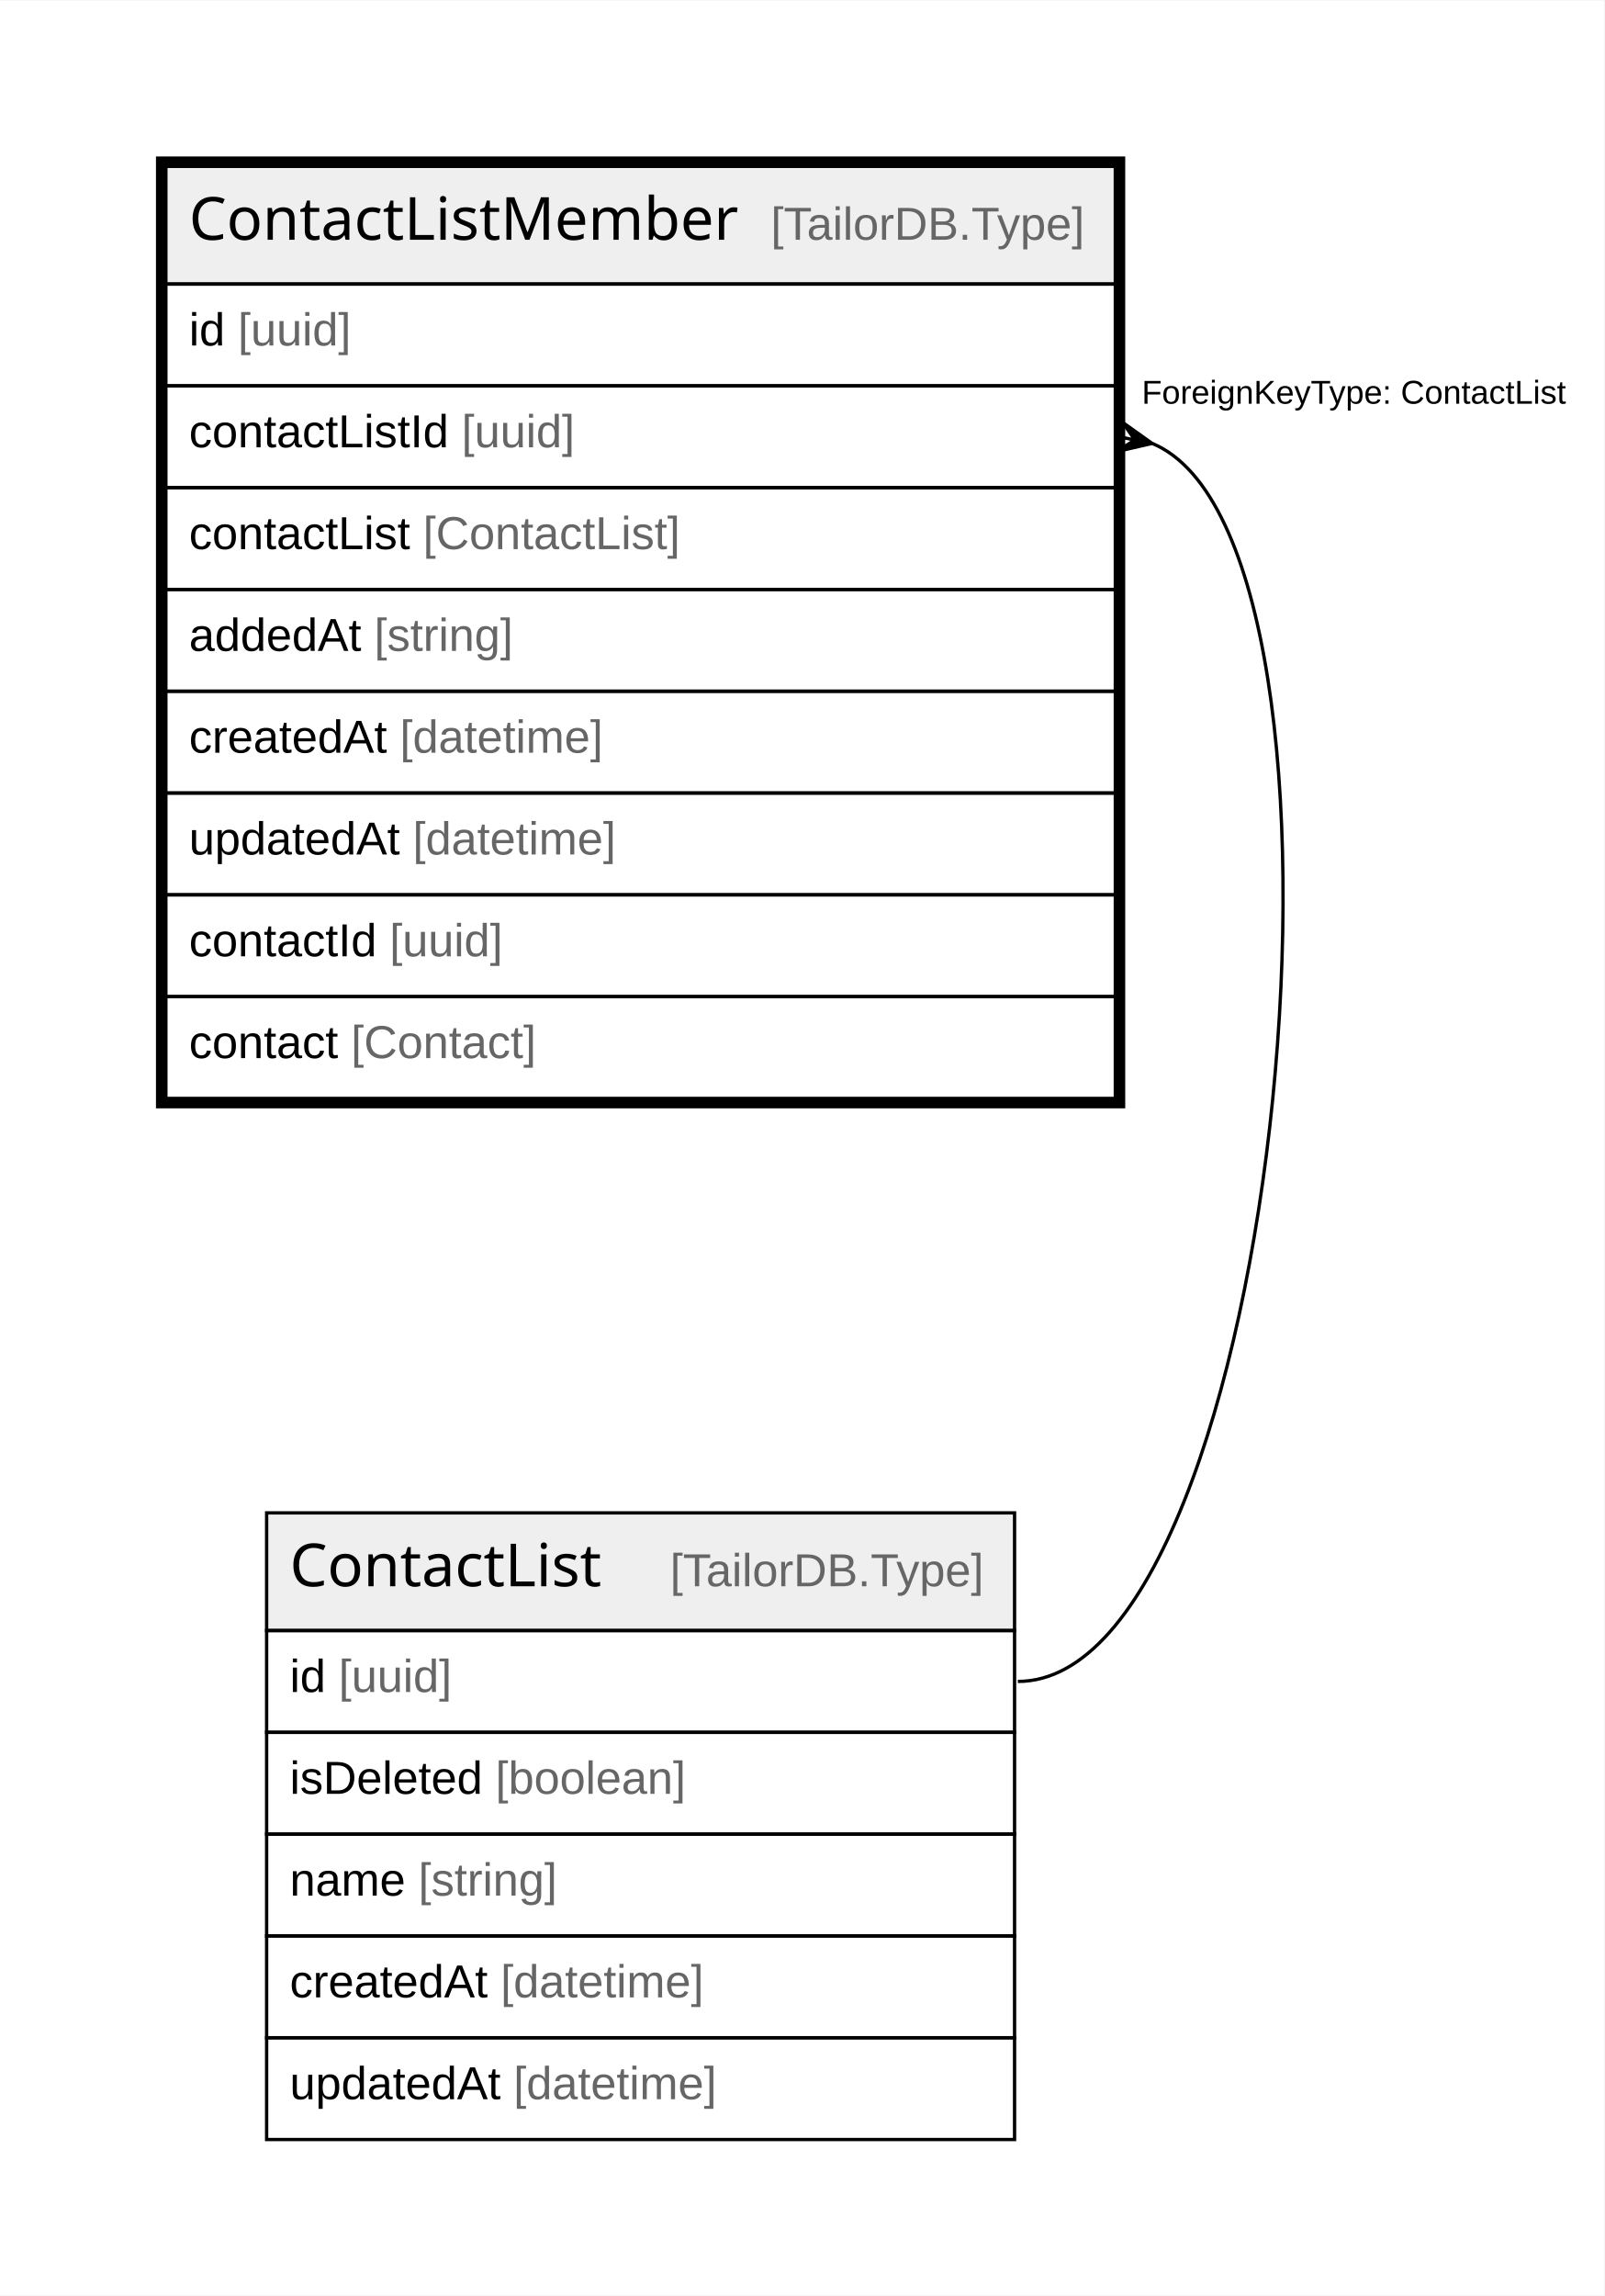
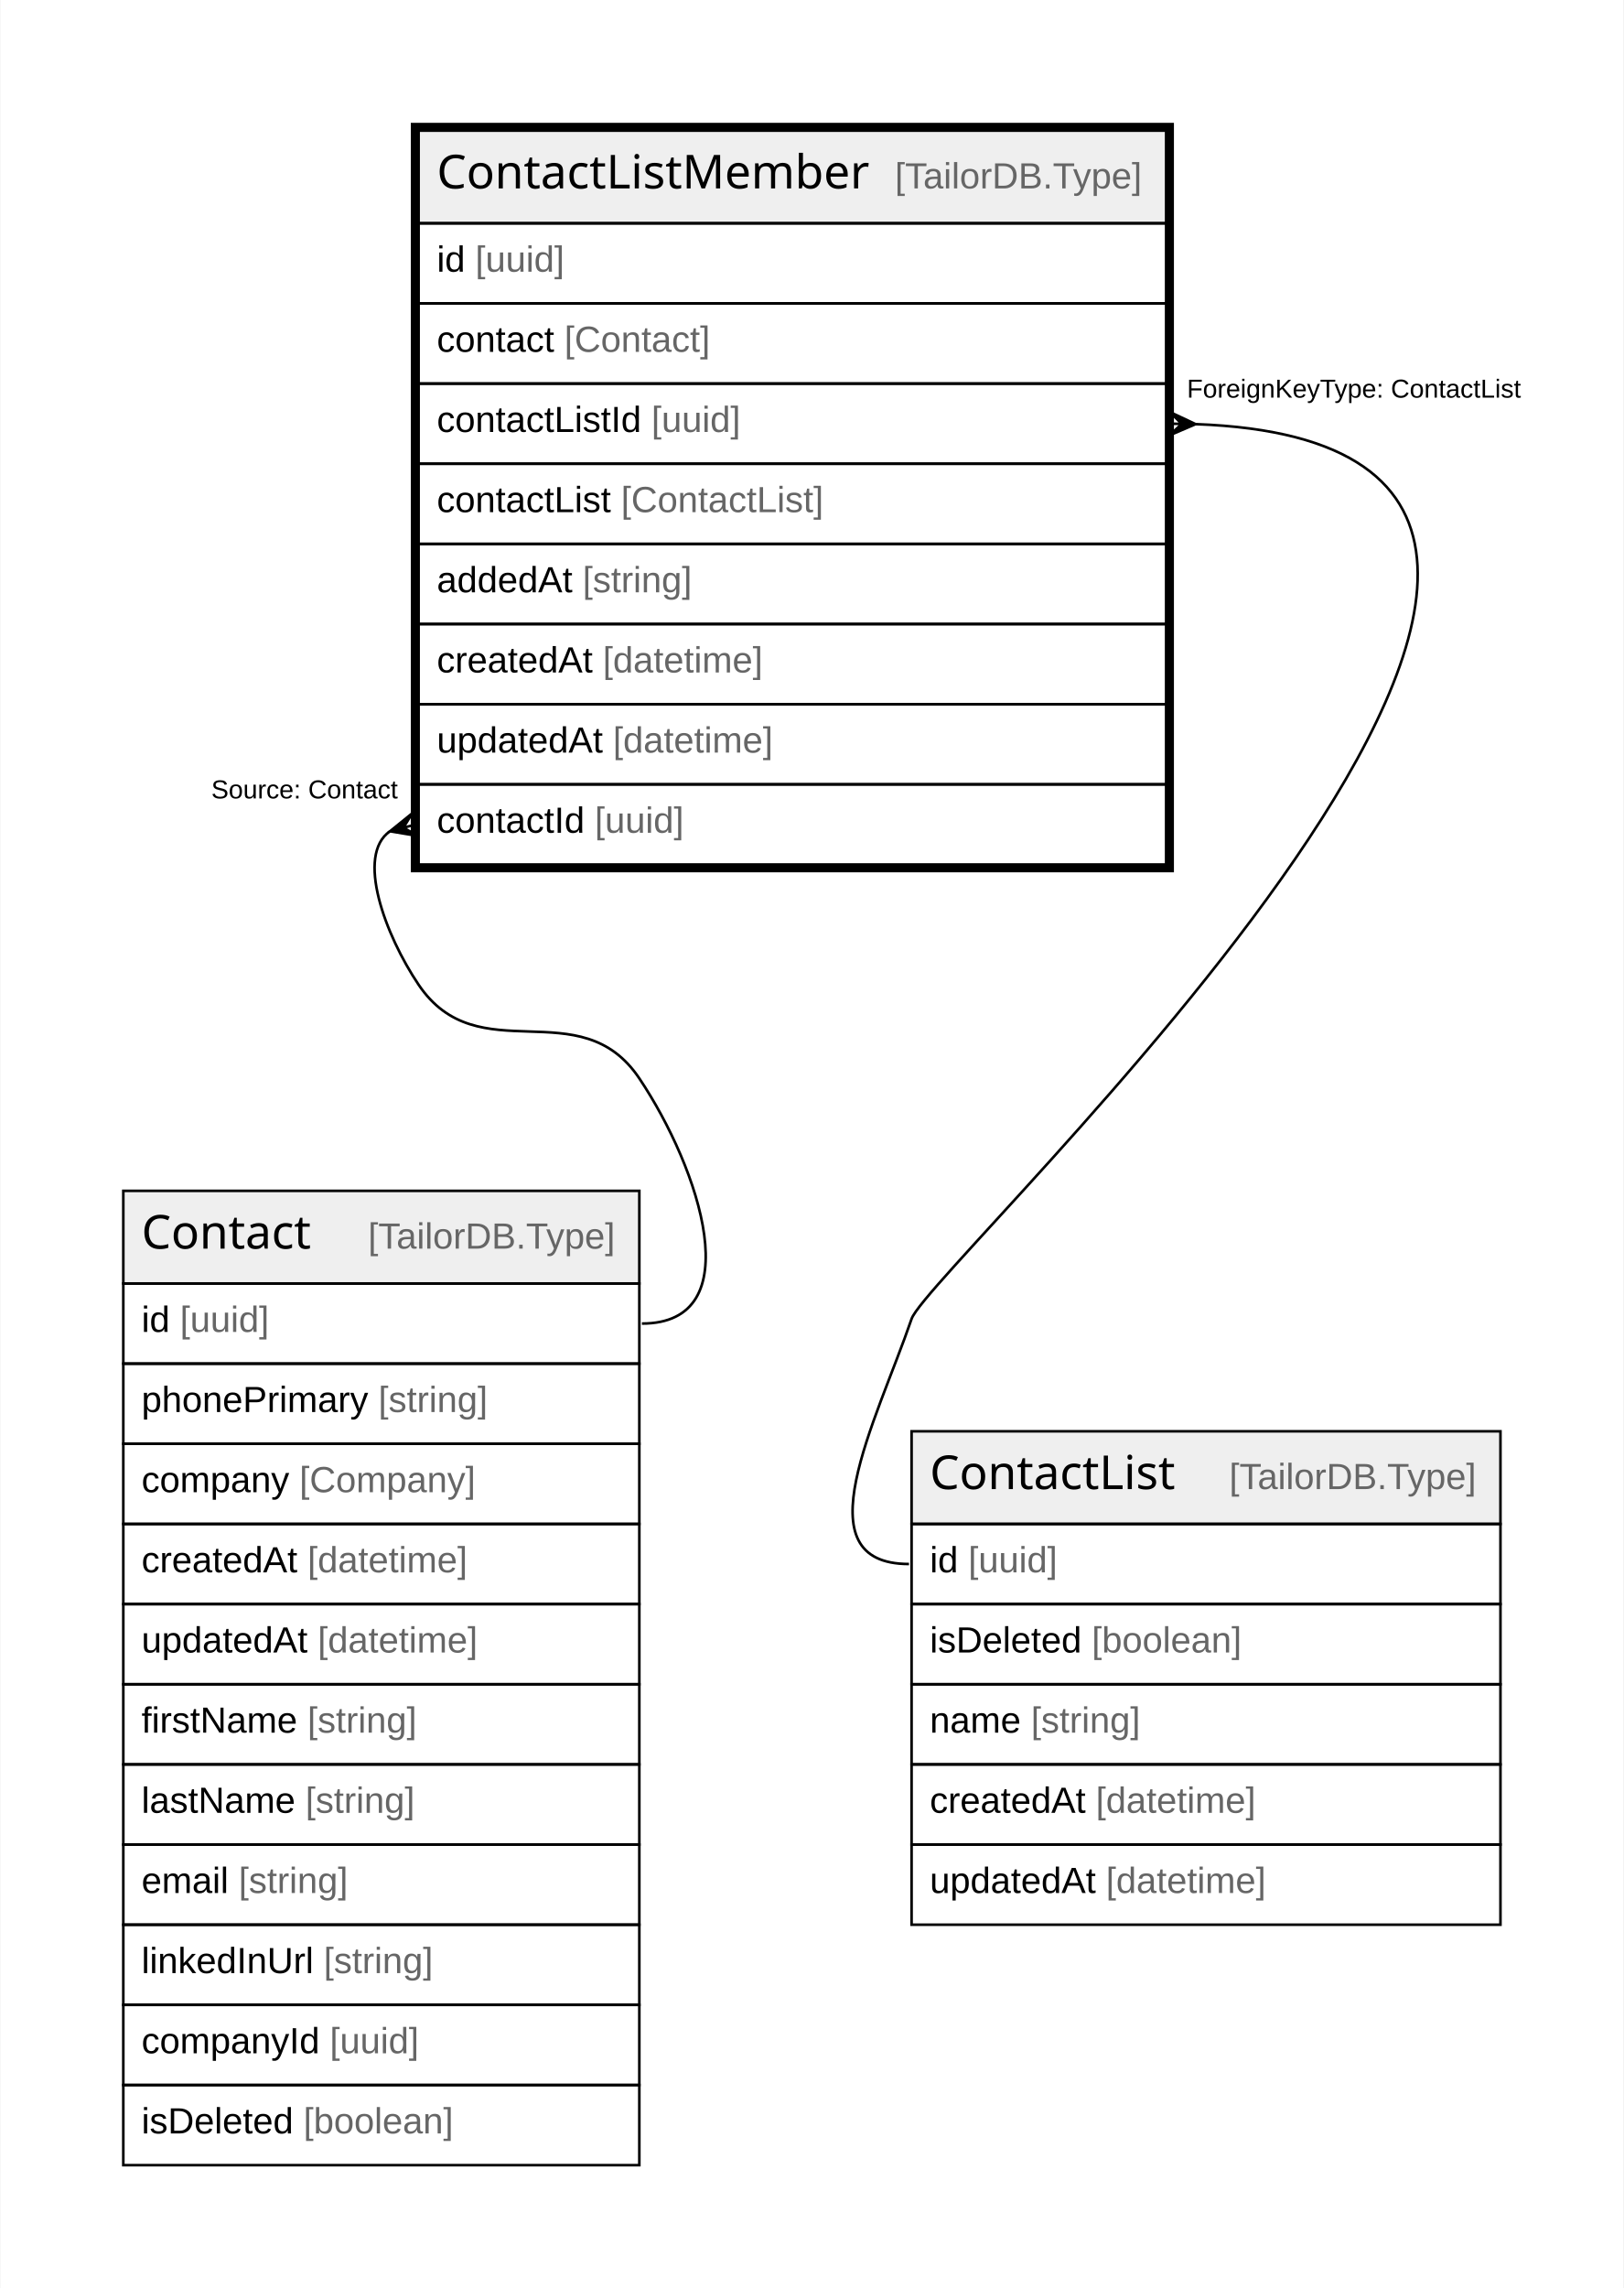
- <svg xmlns="http://www.w3.org/2000/svg" width="485pt" height="694pt" viewBox="0.00 0.00 485.48 694.40">
-   <g id="graph0" class="graph" transform="scale(1 1) rotate(0) translate(4 690.4)">
-     <polygon fill="white" stroke="none" points="-4,4 -4,-690.4 481.48,-690.4 481.48,4 -4,4" />
+ <svg xmlns="http://www.w3.org/2000/svg" width="624pt" height="879pt" viewBox="0.00 0.00 623.75 879.20">
+   <g id="graph0" class="graph" transform="scale(1 1) rotate(0) translate(4 875.2)">
+     <polygon fill="white" stroke="none" points="-4,4 -4,-875.2 619.75,-875.2 619.75,4 -4,4" />
    <g id="node1" class="node">
-       <polygon fill="#efefef" stroke="none" points="46.2,-604.6 46.2,-640.2 333.53,-640.2 333.53,-604.6 46.2,-604.6" />
-       <polygon fill="none" stroke="black" points="46.2,-604.6 46.2,-640.2 333.53,-640.2 333.53,-604.6 46.2,-604.6" />
-       <text text-anchor="start" x="53.2" y="-618" font-family="Arial Bold" font-size="18.00">ContactListMember</text>
-       <text text-anchor="start" x="198.17" y="-618" font-family="Arial" font-size="14.00">    </text>
-       <text text-anchor="start" x="229.28" y="-618" font-family="Arial" font-size="14.00" fill="#666666">[TailorDB.Type]</text>
-       <polygon fill="none" stroke="black" points="46.2,-573.8 46.2,-604.6 333.53,-604.6 333.53,-573.8 46.2,-573.8" />
-       <text text-anchor="start" x="53.2" y="-586" font-family="Arial" font-size="14.00">id </text>
-       <text text-anchor="start" x="67.99" y="-586" font-family="Arial" font-size="14.00" fill="#666666">[uuid]</text>
-       <polygon fill="none" stroke="black" points="46.2,-543 46.2,-573.8 333.53,-573.8 333.53,-543 46.2,-543" />
-       <text text-anchor="start" x="53.2" y="-555.2" font-family="Arial" font-size="14.00">contactListId </text>
-       <text text-anchor="start" x="135.69" y="-555.2" font-family="Arial" font-size="14.00" fill="#666666">[uuid]</text>
-       <polygon fill="none" stroke="black" points="46.2,-512.2 46.2,-543 333.53,-543 333.53,-512.2 46.2,-512.2" />
-       <text text-anchor="start" x="53.2" y="-524.4" font-family="Arial" font-size="14.00">contactList </text>
-       <text text-anchor="start" x="124.01" y="-524.4" font-family="Arial" font-size="14.00" fill="#666666">[ContactList]</text>
-       <polygon fill="none" stroke="black" points="46.2,-481.4 46.2,-512.2 333.53,-512.2 333.53,-481.4 46.2,-481.4" />
-       <text text-anchor="start" x="53.2" y="-493.6" font-family="Arial" font-size="14.00">addedAt </text>
-       <text text-anchor="start" x="109.25" y="-493.6" font-family="Arial" font-size="14.00" fill="#666666">[string]</text>
-       <polygon fill="none" stroke="black" points="46.2,-450.6 46.2,-481.4 333.53,-481.4 333.53,-450.6 46.2,-450.6" />
-       <text text-anchor="start" x="53.2" y="-462.8" font-family="Arial" font-size="14.00">createdAt </text>
-       <text text-anchor="start" x="117.01" y="-462.8" font-family="Arial" font-size="14.00" fill="#666666">[datetime]</text>
-       <polygon fill="none" stroke="black" points="46.2,-419.8 46.2,-450.6 333.53,-450.6 333.53,-419.8 46.2,-419.8" />
-       <text text-anchor="start" x="53.2" y="-432" font-family="Arial" font-size="14.00">updatedAt </text>
-       <text text-anchor="start" x="120.92" y="-432" font-family="Arial" font-size="14.00" fill="#666666">[datetime]</text>
-       <polygon fill="none" stroke="black" points="46.2,-389 46.2,-419.8 333.53,-419.8 333.53,-389 46.2,-389" />
-       <text text-anchor="start" x="53.2" y="-401.2" font-family="Arial" font-size="14.00">contactId </text>
-       <text text-anchor="start" x="113.9" y="-401.2" font-family="Arial" font-size="14.00" fill="#666666">[uuid]</text>
-       <polygon fill="none" stroke="black" points="46.2,-358.2 46.2,-389 333.53,-389 333.53,-358.2 46.2,-358.2" />
-       <text text-anchor="start" x="53.2" y="-370.4" font-family="Arial" font-size="14.00">contact </text>
-       <text text-anchor="start" x="102.23" y="-370.4" font-family="Arial" font-size="14.00" fill="#666666">[Contact]</text>
-       <polygon fill="none" stroke="black" stroke-width="3" points="44.7,-356.7 44.7,-641.7 335.03,-641.7 335.03,-356.7 44.7,-356.7" />
+       <polygon fill="#efefef" stroke="none" points="156.71,-789.4 156.71,-825 444.04,-825 444.04,-789.4 156.71,-789.4" />
+       <polygon fill="none" stroke="black" points="156.71,-789.4 156.71,-825 444.04,-825 444.04,-789.4 156.71,-789.4" />
+       <text text-anchor="start" x="163.71" y="-802.8" font-family="Arial Bold" font-size="18.00">ContactListMember</text>
+       <text text-anchor="start" x="308.68" y="-802.8" font-family="Arial" font-size="14.00">    </text>
+       <text text-anchor="start" x="339.79" y="-802.8" font-family="Arial" font-size="14.00" fill="#666666">[TailorDB.Type]</text>
+       <polygon fill="none" stroke="black" points="156.71,-758.6 156.71,-789.4 444.04,-789.4 444.04,-758.6 156.71,-758.6" />
+       <text text-anchor="start" x="163.71" y="-770.8" font-family="Arial" font-size="14.00">id </text>
+       <text text-anchor="start" x="178.5" y="-770.8" font-family="Arial" font-size="14.00" fill="#666666">[uuid]</text>
+       <polygon fill="none" stroke="black" points="156.71,-727.8 156.71,-758.6 444.04,-758.6 444.04,-727.8 156.71,-727.8" />
+       <text text-anchor="start" x="163.71" y="-740" font-family="Arial" font-size="14.00">contact </text>
+       <text text-anchor="start" x="212.74" y="-740" font-family="Arial" font-size="14.00" fill="#666666">[Contact]</text>
+       <polygon fill="none" stroke="black" points="156.71,-697 156.71,-727.8 444.04,-727.8 444.04,-697 156.71,-697" />
+       <text text-anchor="start" x="163.71" y="-709.2" font-family="Arial" font-size="14.00">contactListId </text>
+       <text text-anchor="start" x="246.2" y="-709.2" font-family="Arial" font-size="14.00" fill="#666666">[uuid]</text>
+       <polygon fill="none" stroke="black" points="156.71,-666.2 156.71,-697 444.04,-697 444.04,-666.2 156.71,-666.2" />
+       <text text-anchor="start" x="163.71" y="-678.4" font-family="Arial" font-size="14.00">contactList </text>
+       <text text-anchor="start" x="234.52" y="-678.4" font-family="Arial" font-size="14.00" fill="#666666">[ContactList]</text>
+       <polygon fill="none" stroke="black" points="156.71,-635.4 156.71,-666.2 444.04,-666.2 444.04,-635.4 156.71,-635.4" />
+       <text text-anchor="start" x="163.71" y="-647.6" font-family="Arial" font-size="14.00">addedAt </text>
+       <text text-anchor="start" x="219.76" y="-647.6" font-family="Arial" font-size="14.00" fill="#666666">[string]</text>
+       <polygon fill="none" stroke="black" points="156.71,-604.6 156.71,-635.4 444.04,-635.4 444.04,-604.6 156.71,-604.6" />
+       <text text-anchor="start" x="163.71" y="-616.8" font-family="Arial" font-size="14.00">createdAt </text>
+       <text text-anchor="start" x="227.52" y="-616.8" font-family="Arial" font-size="14.00" fill="#666666">[datetime]</text>
+       <polygon fill="none" stroke="black" points="156.71,-573.8 156.71,-604.6 444.04,-604.6 444.04,-573.8 156.71,-573.8" />
+       <text text-anchor="start" x="163.71" y="-586" font-family="Arial" font-size="14.00">updatedAt </text>
+       <text text-anchor="start" x="231.43" y="-586" font-family="Arial" font-size="14.00" fill="#666666">[datetime]</text>
+       <polygon fill="none" stroke="black" points="156.71,-543 156.71,-573.8 444.04,-573.8 444.04,-543 156.71,-543" />
+       <text text-anchor="start" x="163.71" y="-555.2" font-family="Arial" font-size="14.00">contactId </text>
+       <text text-anchor="start" x="224.41" y="-555.2" font-family="Arial" font-size="14.00" fill="#666666">[uuid]</text>
+       <polygon fill="none" stroke="black" stroke-width="3" points="155.21,-541.5 155.21,-826.5 445.54,-826.5 445.54,-541.5 155.21,-541.5" />
    </g>
    <g id="node2" class="node">
-       <polygon fill="#efefef" stroke="none" points="76.69,-197.2 76.69,-232.8 303.04,-232.8 303.04,-197.2 76.69,-197.2" />
-       <polygon fill="none" stroke="black" points="76.69,-197.2 76.69,-232.8 303.04,-232.8 303.04,-197.2 76.69,-197.2" />
-       <text text-anchor="start" x="83.69" y="-210.6" font-family="Arial Bold" font-size="18.00">ContactList</text>
-       <text text-anchor="start" x="167.68" y="-210.6" font-family="Arial" font-size="14.00">    </text>
-       <text text-anchor="start" x="198.79" y="-210.6" font-family="Arial" font-size="14.00" fill="#666666">[TailorDB.Type]</text>
-       <polygon fill="none" stroke="black" points="76.69,-166.4 76.69,-197.2 303.04,-197.2 303.04,-166.4 76.69,-166.4" />
-       <text text-anchor="start" x="83.69" y="-178.6" font-family="Arial" font-size="14.00">id </text>
-       <text text-anchor="start" x="98.48" y="-178.6" font-family="Arial" font-size="14.00" fill="#666666">[uuid]</text>
-       <polygon fill="none" stroke="black" points="76.69,-135.6 76.69,-166.4 303.04,-166.4 303.04,-135.6 76.69,-135.6" />
-       <text text-anchor="start" x="83.69" y="-147.8" font-family="Arial" font-size="14.00">isDeleted </text>
-       <text text-anchor="start" x="145.94" y="-147.8" font-family="Arial" font-size="14.00" fill="#666666">[boolean]</text>
-       <polygon fill="none" stroke="black" points="76.69,-104.8 76.69,-135.6 303.04,-135.6 303.04,-104.8 76.69,-104.8" />
-       <text text-anchor="start" x="83.69" y="-117" font-family="Arial" font-size="14.00">name </text>
-       <text text-anchor="start" x="122.6" y="-117" font-family="Arial" font-size="14.00" fill="#666666">[string]</text>
-       <polygon fill="none" stroke="black" points="76.69,-74 76.69,-104.8 303.04,-104.8 303.04,-74 76.69,-74" />
-       <text text-anchor="start" x="83.69" y="-86.2" font-family="Arial" font-size="14.00">createdAt </text>
-       <text text-anchor="start" x="147.5" y="-86.2" font-family="Arial" font-size="14.00" fill="#666666">[datetime]</text>
-       <polygon fill="none" stroke="black" points="76.69,-43.2 76.69,-74 303.04,-74 303.04,-43.2 76.69,-43.2" />
-       <text text-anchor="start" x="83.69" y="-55.4" font-family="Arial" font-size="14.00">updatedAt </text>
-       <text text-anchor="start" x="151.41" y="-55.4" font-family="Arial" font-size="14.00" fill="#666666">[datetime]</text>
+       <polygon fill="#efefef" stroke="none" points="43.2,-382 43.2,-417.6 241.55,-417.6 241.55,-382 43.2,-382" />
+       <polygon fill="none" stroke="black" points="43.2,-382 43.2,-417.6 241.55,-417.6 241.55,-382 43.2,-382" />
+       <text text-anchor="start" x="50.2" y="-395.4" font-family="Arial Bold" font-size="18.00">Contact</text>
+       <text text-anchor="start" x="106.19" y="-395.4" font-family="Arial" font-size="14.00">    </text>
+       <text text-anchor="start" x="137.3" y="-395.4" font-family="Arial" font-size="14.00" fill="#666666">[TailorDB.Type]</text>
+       <polygon fill="none" stroke="black" points="43.2,-351.2 43.2,-382 241.55,-382 241.55,-351.2 43.2,-351.2" />
+       <text text-anchor="start" x="50.2" y="-363.4" font-family="Arial" font-size="14.00">id </text>
+       <text text-anchor="start" x="64.99" y="-363.4" font-family="Arial" font-size="14.00" fill="#666666">[uuid]</text>
+       <polygon fill="none" stroke="black" points="43.2,-320.4 43.2,-351.2 241.55,-351.2 241.55,-320.4 43.2,-320.4" />
+       <text text-anchor="start" x="50.2" y="-332.6" font-family="Arial" font-size="14.00">phonePrimary </text>
+       <text text-anchor="start" x="141.24" y="-332.6" font-family="Arial" font-size="14.00" fill="#666666">[string]</text>
+       <polygon fill="none" stroke="black" points="43.2,-289.6 43.2,-320.4 241.55,-320.4 241.55,-289.6 43.2,-289.6" />
+       <text text-anchor="start" x="50.2" y="-301.8" font-family="Arial" font-size="14.00">company </text>
+       <text text-anchor="start" x="110.9" y="-301.8" font-family="Arial" font-size="14.00" fill="#666666">[Company]</text>
+       <polygon fill="none" stroke="black" points="43.2,-258.8 43.2,-289.6 241.55,-289.6 241.55,-258.8 43.2,-258.8" />
+       <text text-anchor="start" x="50.2" y="-271" font-family="Arial" font-size="14.00">createdAt </text>
+       <text text-anchor="start" x="114.01" y="-271" font-family="Arial" font-size="14.00" fill="#666666">[datetime]</text>
+       <polygon fill="none" stroke="black" points="43.2,-228 43.2,-258.8 241.55,-258.8 241.55,-228 43.2,-228" />
+       <text text-anchor="start" x="50.2" y="-240.2" font-family="Arial" font-size="14.00">updatedAt </text>
+       <text text-anchor="start" x="117.92" y="-240.2" font-family="Arial" font-size="14.00" fill="#666666">[datetime]</text>
+       <polygon fill="none" stroke="black" points="43.2,-197.2 43.2,-228 241.55,-228 241.55,-197.2 43.2,-197.2" />
+       <text text-anchor="start" x="50.2" y="-209.4" font-family="Arial" font-size="14.00">firstName </text>
+       <text text-anchor="start" x="113.99" y="-209.4" font-family="Arial" font-size="14.00" fill="#666666">[string]</text>
+       <polygon fill="none" stroke="black" points="43.2,-166.4 43.2,-197.2 241.55,-197.2 241.55,-166.4 43.2,-166.4" />
+       <text text-anchor="start" x="50.2" y="-178.6" font-family="Arial" font-size="14.00">lastName </text>
+       <text text-anchor="start" x="113.22" y="-178.6" font-family="Arial" font-size="14.00" fill="#666666">[string]</text>
+       <polygon fill="none" stroke="black" points="43.2,-135.6 43.2,-166.4 241.55,-166.4 241.55,-135.6 43.2,-135.6" />
+       <text text-anchor="start" x="50.2" y="-147.8" font-family="Arial" font-size="14.00">email </text>
+       <text text-anchor="start" x="87.54" y="-147.8" font-family="Arial" font-size="14.00" fill="#666666">[string]</text>
+       <polygon fill="none" stroke="black" points="43.2,-104.8 43.2,-135.6 241.55,-135.6 241.55,-104.8 43.2,-104.8" />
+       <text text-anchor="start" x="50.2" y="-117" font-family="Arial" font-size="14.00">linkedInUrl </text>
+       <text text-anchor="start" x="120.23" y="-117" font-family="Arial" font-size="14.00" fill="#666666">[string]</text>
+       <polygon fill="none" stroke="black" points="43.2,-74 43.2,-104.8 241.55,-104.8 241.55,-74 43.2,-74" />
+       <text text-anchor="start" x="50.2" y="-86.2" font-family="Arial" font-size="14.00">companyId </text>
+       <text text-anchor="start" x="122.57" y="-86.2" font-family="Arial" font-size="14.00" fill="#666666">[uuid]</text>
+       <polygon fill="none" stroke="black" points="43.2,-43.2 43.2,-74 241.55,-74 241.55,-43.2 43.2,-43.2" />
+       <text text-anchor="start" x="50.2" y="-55.4" font-family="Arial" font-size="14.00">isDeleted </text>
+       <text text-anchor="start" x="112.45" y="-55.4" font-family="Arial" font-size="14.00" fill="#666666">[boolean]</text>
    </g>
    <g id="edge1" class="edge">
-       <path fill="none" stroke="black" d="M344.73,-556.37C415.78,-526.73 384.4,-181.8 304.04,-181.8" />
-       <polygon fill="black" stroke="black" points="344.67,-556.39 333.98,-553.92 339.44,-557.43 335.19,-558.27 335.19,-558.27 335.19,-558.27 339.44,-557.43 335.74,-562.75 344.67,-556.39" />
-       <text text-anchor="start" x="341.53" y="-568.4" font-family="Arial" font-size="10.00">ForeignKeyType: ContactList</text>
+       <path fill="none" stroke="black" d="M145.69,-555.76C132.47,-546.64 143.8,-515.96 156.71,-496.8 179.6,-462.83 218.76,-494.84 241.55,-460.8 264.85,-426.01 284.42,-366.6 242.55,-366.6" />
+       <polygon fill="black" stroke="black" points="145.72,-555.77 154.24,-562.67 150.87,-557.13 155.06,-558.23 155.06,-558.23 155.06,-558.23 150.87,-557.13 156.53,-553.96 145.72,-555.77" />
+       <text text-anchor="start" x="77.01" y="-568.4" font-family="Arial" font-size="10.00">Source: Contact</text>
+     </g>
+     <g id="node3" class="node">
+       <polygon fill="#efefef" stroke="none" points="346.2,-289.6 346.2,-325.2 572.55,-325.2 572.55,-289.6 346.2,-289.6" />
+       <polygon fill="none" stroke="black" points="346.2,-289.6 346.2,-325.2 572.55,-325.2 572.55,-289.6 346.2,-289.6" />
+       <text text-anchor="start" x="353.2" y="-303" font-family="Arial Bold" font-size="18.00">ContactList</text>
+       <text text-anchor="start" x="437.19" y="-303" font-family="Arial" font-size="14.00">    </text>
+       <text text-anchor="start" x="468.3" y="-303" font-family="Arial" font-size="14.00" fill="#666666">[TailorDB.Type]</text>
+       <polygon fill="none" stroke="black" points="346.2,-258.8 346.2,-289.6 572.55,-289.6 572.55,-258.8 346.2,-258.8" />
+       <text text-anchor="start" x="353.2" y="-271" font-family="Arial" font-size="14.00">id </text>
+       <text text-anchor="start" x="367.99" y="-271" font-family="Arial" font-size="14.00" fill="#666666">[uuid]</text>
+       <polygon fill="none" stroke="black" points="346.2,-228 346.2,-258.8 572.55,-258.8 572.55,-228 346.2,-228" />
+       <text text-anchor="start" x="353.2" y="-240.2" font-family="Arial" font-size="14.00">isDeleted </text>
+       <text text-anchor="start" x="415.45" y="-240.2" font-family="Arial" font-size="14.00" fill="#666666">[boolean]</text>
+       <polygon fill="none" stroke="black" points="346.2,-197.2 346.2,-228 572.55,-228 572.55,-197.2 346.2,-197.2" />
+       <text text-anchor="start" x="353.2" y="-209.4" font-family="Arial" font-size="14.00">name </text>
+       <text text-anchor="start" x="392.11" y="-209.4" font-family="Arial" font-size="14.00" fill="#666666">[string]</text>
+       <polygon fill="none" stroke="black" points="346.2,-166.4 346.2,-197.2 572.55,-197.2 572.55,-166.4 346.2,-166.4" />
+       <text text-anchor="start" x="353.2" y="-178.6" font-family="Arial" font-size="14.00">createdAt </text>
+       <text text-anchor="start" x="417.01" y="-178.6" font-family="Arial" font-size="14.00" fill="#666666">[datetime]</text>
+       <polygon fill="none" stroke="black" points="346.2,-135.6 346.2,-166.4 572.55,-166.4 572.55,-135.6 346.2,-135.6" />
+       <text text-anchor="start" x="353.2" y="-147.8" font-family="Arial" font-size="14.00">updatedAt </text>
+       <text text-anchor="start" x="420.92" y="-147.8" font-family="Arial" font-size="14.00" fill="#666666">[datetime]</text>
+     </g>
+     <g id="edge2" class="edge">
+       <path fill="none" stroke="black" d="M455.37,-712.22C695.52,-703.64 353.5,-389.65 346.2,-368.4 332.6,-328.8 303.33,-274.2 345.2,-274.2" />
+       <polygon fill="black" stroke="black" points="455.37,-712.22 445.3,-707.89 450.04,-712.31 445.71,-712.39 445.71,-712.39 445.71,-712.39 450.04,-712.31 445.45,-716.89 455.37,-712.22" />
+       <text text-anchor="start" x="452.04" y="-722.4" font-family="Arial" font-size="10.00">ForeignKeyType: ContactList</text>
    </g>
  </g>
</svg>
